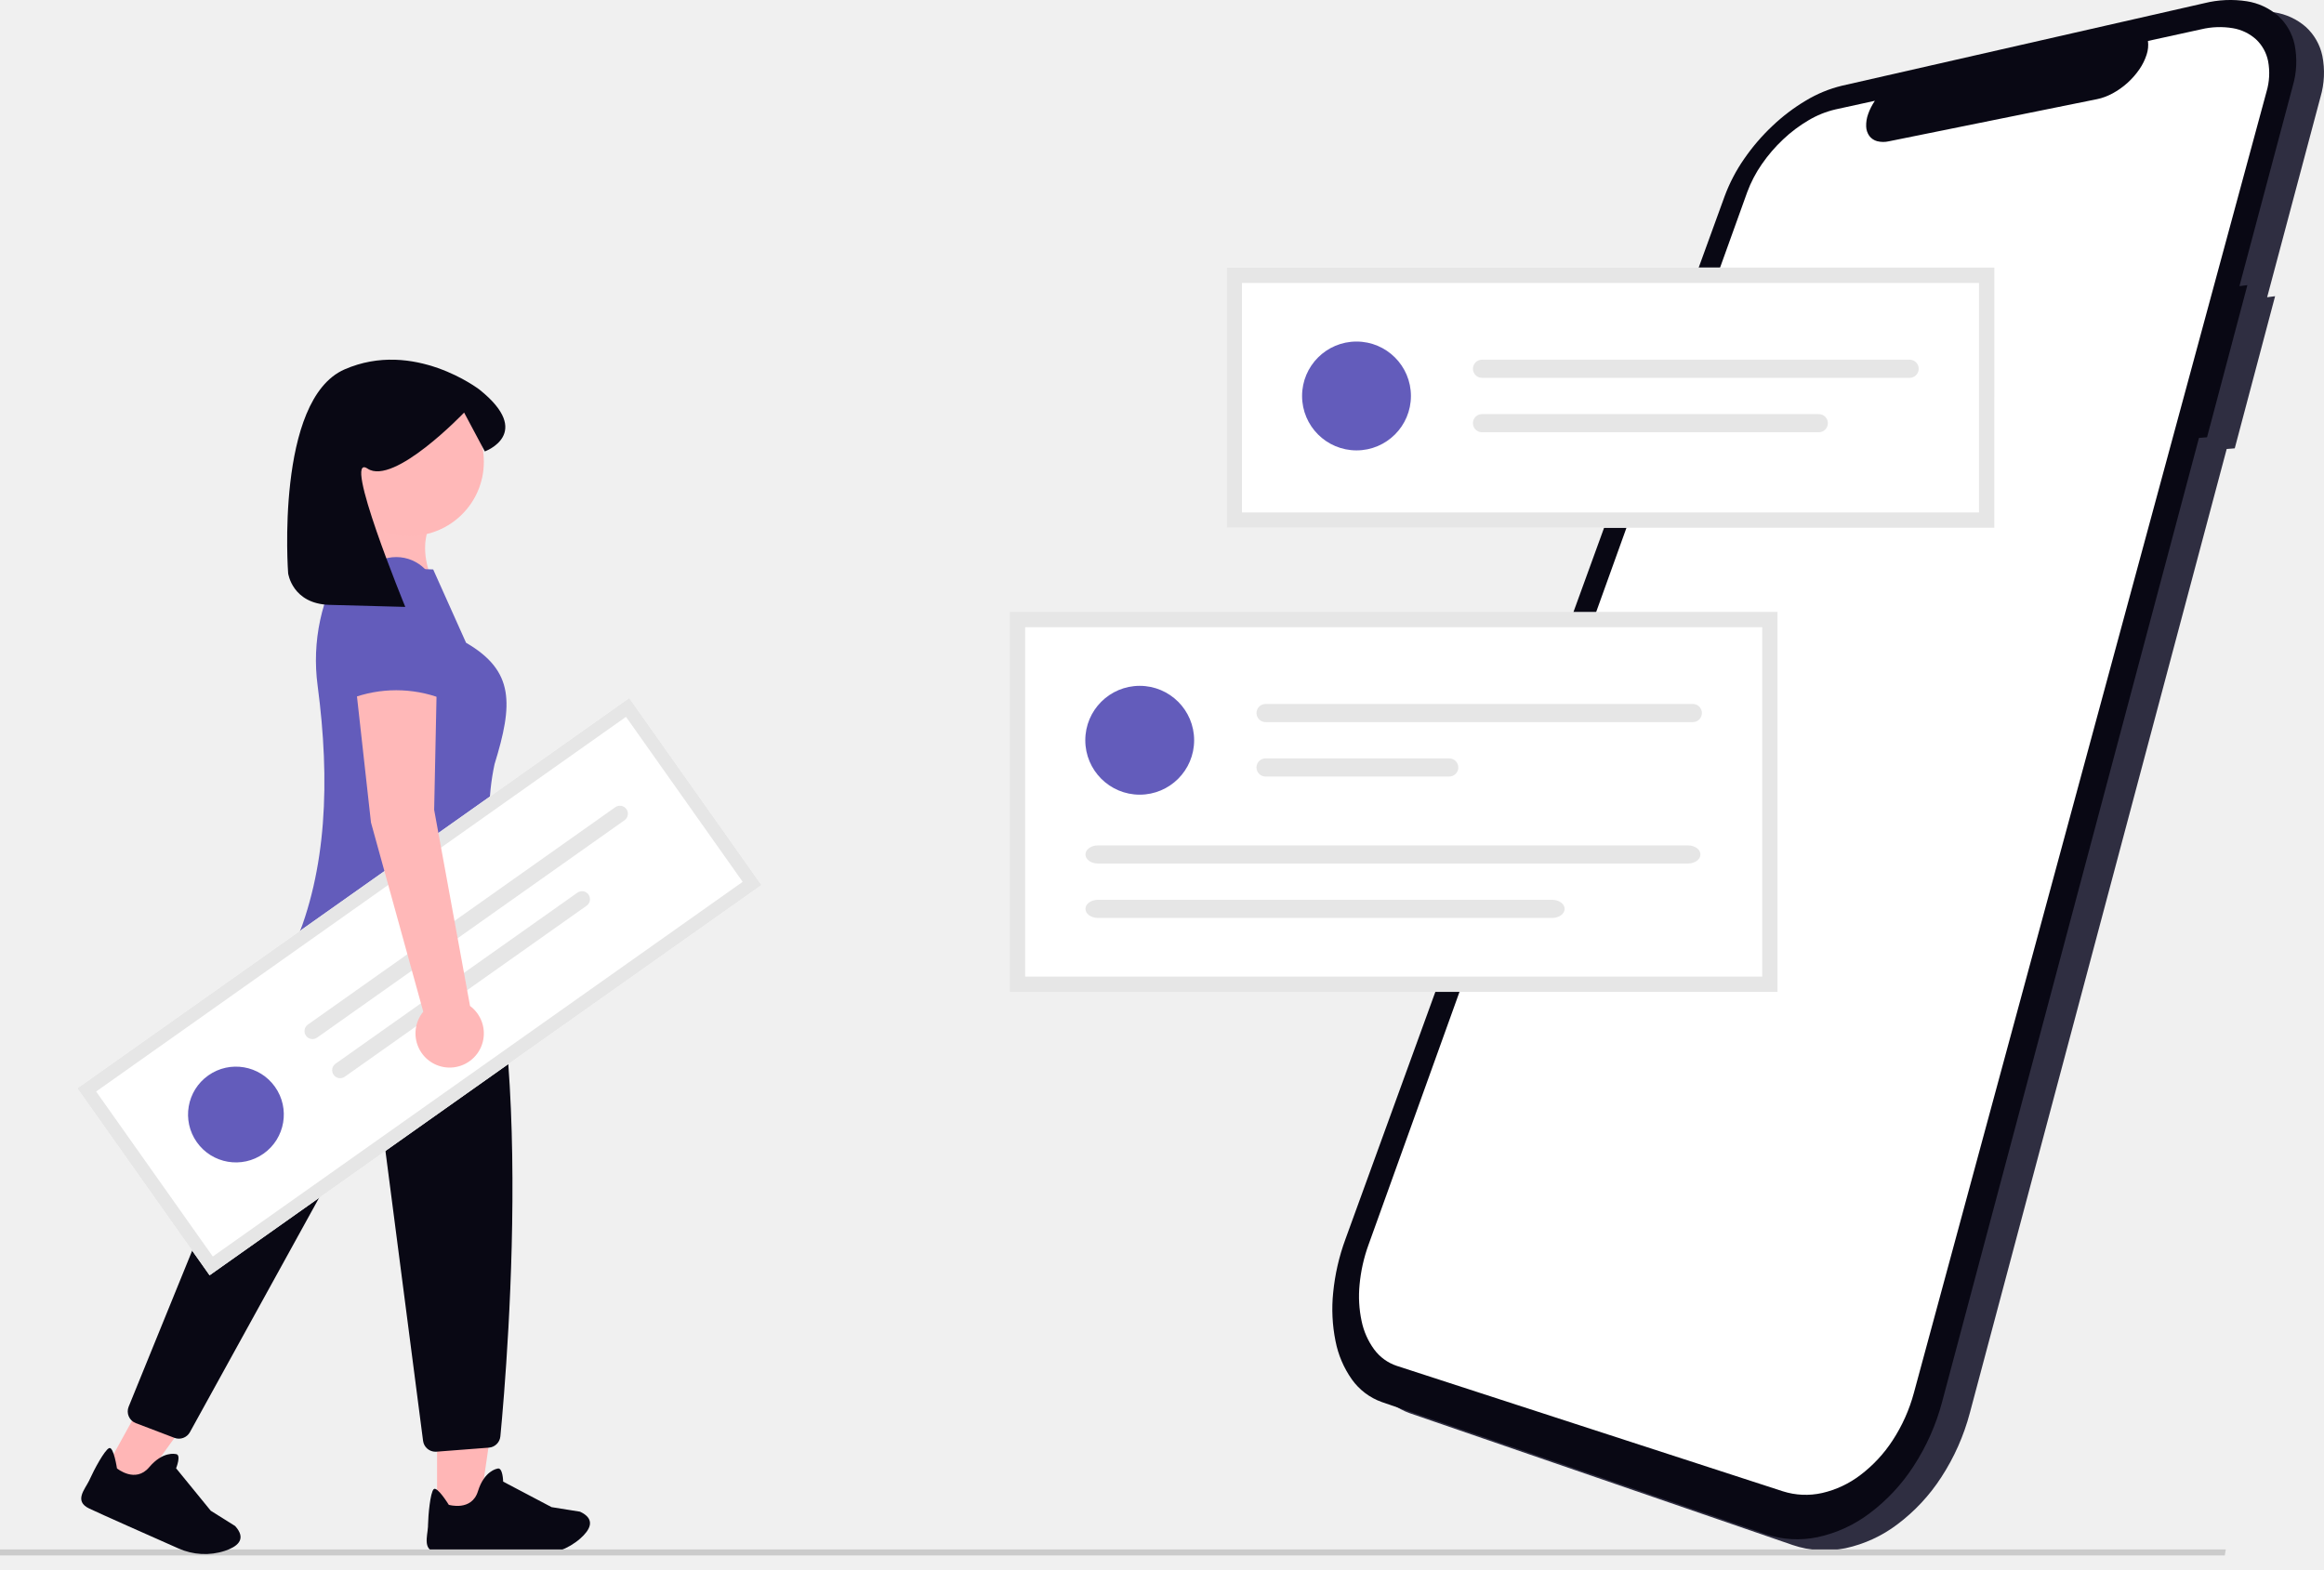
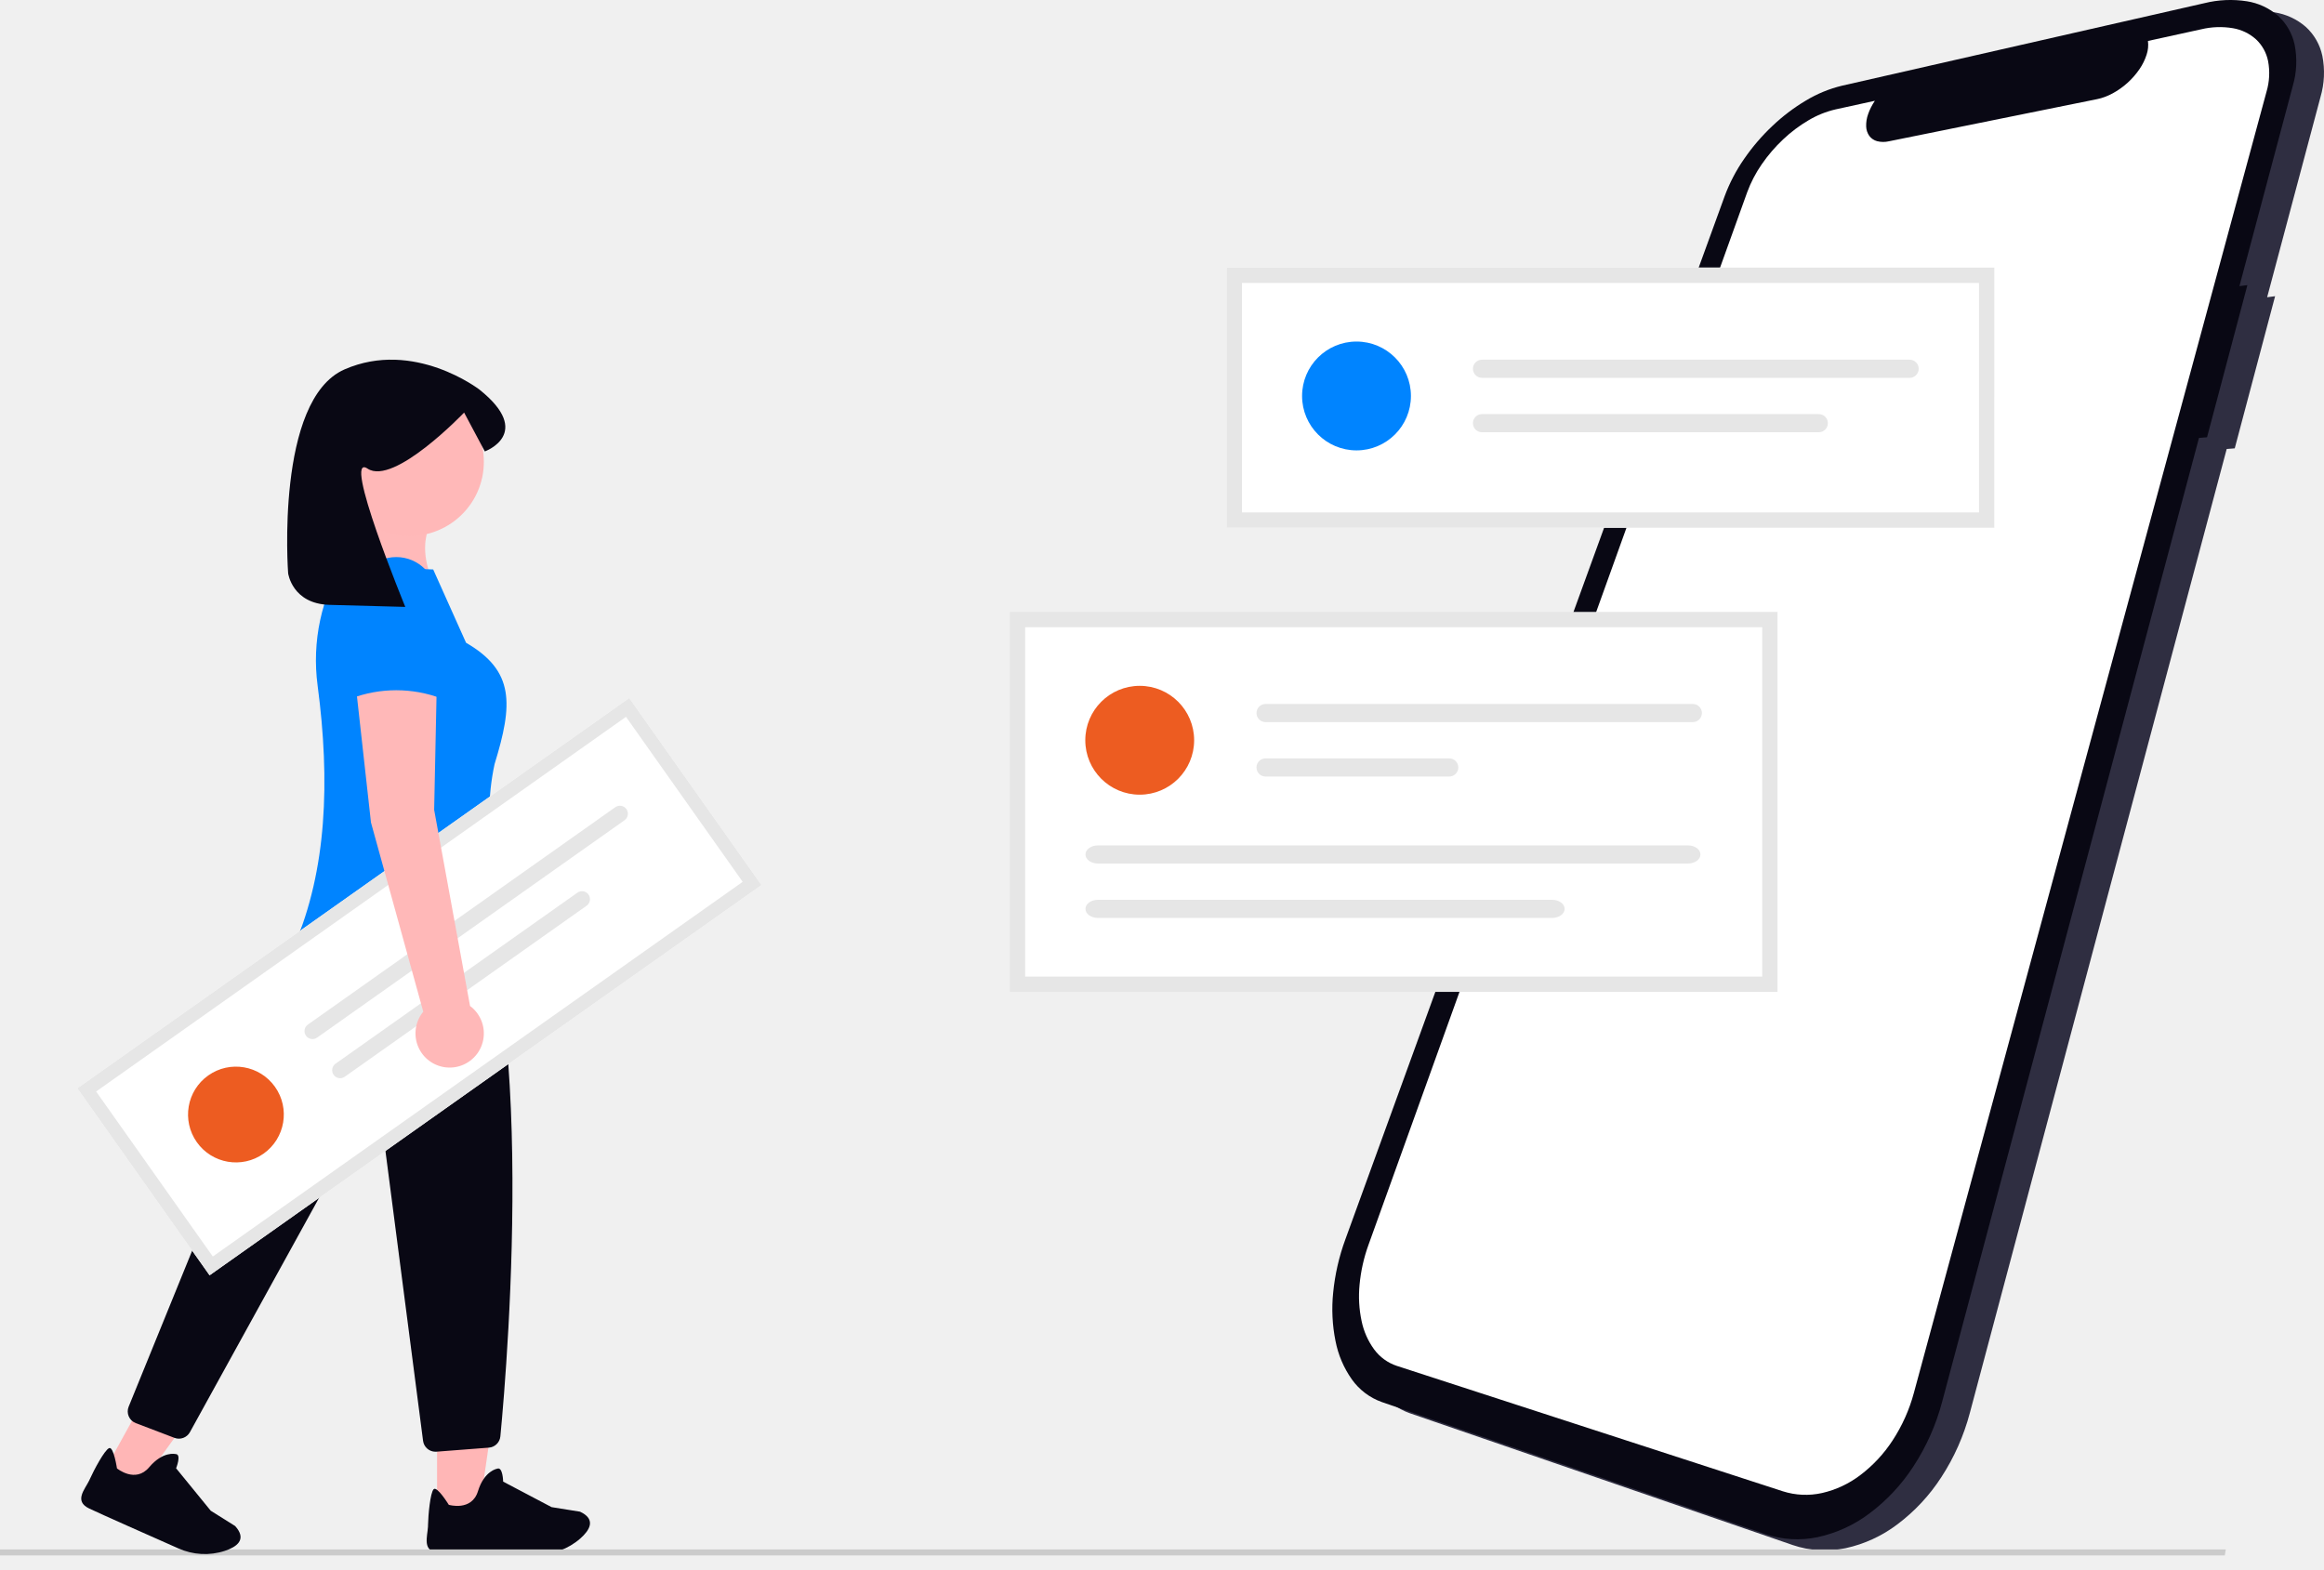
<svg xmlns="http://www.w3.org/2000/svg" viewBox="0 0 800.604 540.622">
  <g id="Group_287" data-name="Group 287" transform="translate(-571.501 -259.359)">
    <path id="Path_1240" data-name="Path 1240" d="M0,14.366,23.124,0l6.154,25.631-17.343,6.04C11.232,24.951,7.086,19.232,0,14.366Z" transform="translate(713.669 473.17) rotate(-149)" fill="#ffb9b9" />
    <path id="Path_1" data-name="Path 1" d="M1017.467,271.587l-2.741.356,18.379-68.979a29.776,29.776,0,0,0,.642-14.181,18.719,18.719,0,0,0-5.716-9.991,21.4,21.4,0,0,0-10.765-5,37.038,37.038,0,0,0-14.585.653h0L877.774,202.894a44.108,44.108,0,0,0-12.374,5.091,64.892,64.892,0,0,0-11.585,8.784,70.813,70.813,0,0,0-9.7,11.311,57.657,57.657,0,0,0-6.7,12.8h0L706.727,600.34a74.225,74.225,0,0,0-4.2,18.341,55.657,55.657,0,0,0,.8,16.665,34.239,34.239,0,0,0,5.641,13.243,21.518,21.518,0,0,0,10.351,7.808h0L851.291,701.83a34.36,34.36,0,0,0,18.214,1.085,45.622,45.622,0,0,0,17.849-8.219,63.21,63.21,0,0,0,15.068-16.148,76.146,76.146,0,0,0,9.892-22.255h0l88.478-332.067,2.776-.222Z" transform="translate(337.791 89.819)" fill="#2f2e41" />
    <path id="Path_1-2" data-name="Path 1" d="M1007.467,267.587l-2.741.356,18.379-68.979a29.778,29.778,0,0,0,.643-14.181,18.718,18.718,0,0,0-5.716-9.991,21.4,21.4,0,0,0-10.765-5,37.037,37.037,0,0,0-14.585.653h0L867.774,198.894a44.108,44.108,0,0,0-12.374,5.091,64.893,64.893,0,0,0-11.585,8.784,70.818,70.818,0,0,0-9.7,11.311,57.653,57.653,0,0,0-6.7,12.8h0L696.727,596.34a74.224,74.224,0,0,0-4.2,18.341,55.655,55.655,0,0,0,.8,16.665,34.239,34.239,0,0,0,5.641,13.243,21.517,21.517,0,0,0,10.351,7.808h0L841.291,697.83a34.36,34.36,0,0,0,18.214,1.085,45.621,45.621,0,0,0,17.849-8.219,63.209,63.209,0,0,0,15.068-16.148,76.146,76.146,0,0,0,9.892-22.255h0l88.478-332.067,2.776-.222Z" transform="translate(338.244 90)" fill="#090814" />
    <path id="Path_2" data-name="Path 2" d="M992.012,179.891l-18.361,4.022a10.709,10.709,0,0,1-.463,4.721,19.1,19.1,0,0,1-2.462,5,26.535,26.535,0,0,1-9.293,8.363q-.668.355-1.332.656t-1.327.546q-.661.245-1.313.433t-1.289.317l-71.787,14.536a8.518,8.518,0,0,1-4.043-.046,4.965,4.965,0,0,1-2.673-1.8,5.926,5.926,0,0,1-1.09-3.227,11.379,11.379,0,0,1,.688-4.343q.191-.562.435-1.132t.533-1.14q.286-.573.625-1.14t.715-1.133L865.982,207.5a32.648,32.648,0,0,0-9.3,3.762,48.339,48.339,0,0,0-8.742,6.588,52.885,52.885,0,0,0-7.323,8.528,42.945,42.945,0,0,0-5.027,9.65L705.151,598.609a55.2,55.2,0,0,0-3.1,13.823,41.075,41.075,0,0,0,.7,12.469,25.156,25.156,0,0,0,4.332,9.8,15.963,15.963,0,0,0,7.8,5.666h0L847.828,683.56a25.874,25.874,0,0,0,13.563.608,34.351,34.351,0,0,0,13.185-6.186,47.293,47.293,0,0,0,11.106-11.934,56.8,56.8,0,0,0,7.339-16.4h0l121.468-448.235a22.457,22.457,0,0,0,.551-10.546,14.077,14.077,0,0,0-4.16-7.511,15.858,15.858,0,0,0-7.965-3.839A27.35,27.35,0,0,0,992.012,179.891Z" transform="translate(337.808 89.557)" fill="#fff" />
    <path id="Path_4939" data-name="Path 4939" d="M918.556,355.543H654.1V265.926h264.46Z" transform="translate(339.97 85.63)" fill="#fff" />
    <rect id="Rectangle_954" data-name="Rectangle 954" width="259.188" height="125.64" transform="translate(922.019 472.802)" fill="#fff" />
-     <circle id="Ellipse_847" data-name="Ellipse 847" cx="18.748" cy="18.748" r="18.748" transform="translate(945.378 495.64)" fill="#635cbb" />
+     <circle id="Ellipse_847" data-name="Ellipse 847" cx="18.748" cy="18.748" r="18.748" transform="translate(945.378 495.64)" fill="#ed5c21" />
    <path id="Path_4940" data-name="Path 4940" d="M667.941,423.385a3.125,3.125,0,0,0,0,6.249H815.247a3.125,3.125,0,0,0,0-6.249Z" transform="translate(339.484 78.504)" fill="#e6e6e6" />
    <path id="Path_4941" data-name="Path 4941" d="M667.941,443.022a3.125,3.125,0,0,0-.013,6.249h63.4a3.125,3.125,0,0,0,0-6.249Z" transform="translate(339.485 77.615)" fill="#e6e6e6" />
    <path id="Path_4942" data-name="Path 4942" d="M607.471,474.415c-2.377,0-4.311,1.4-4.311,3.125s1.934,3.125,4.311,3.125H810.708c2.377,0,4.311-1.4,4.311-3.125s-1.934-3.125-4.311-3.125Z" transform="translate(342.275 76.194)" fill="#e6e6e6" />
    <path id="Path_4943" data-name="Path 4943" d="M607.471,494.052c-2.377,0-4.311,1.4-4.311,3.125s1.934,3.125,4.311,3.125H763.926c2.377,0,4.311-1.4,4.311-3.125s-1.934-3.125-4.311-3.125Z" transform="translate(342.275 75.305)" fill="#e6e6e6" />
    <path id="Path_4944" data-name="Path 4944" d="M840.334,521.072H575.874V390.16h264.46ZM581.146,515.8H835.063V395.431H581.146Z" transform="translate(343.51 80.007)" fill="#e6e6e6" />
-     <circle id="Ellipse_848" data-name="Ellipse 848" cx="18.748" cy="18.748" r="18.748" transform="translate(1020.06 377.028)" fill="#635cbb" />
+     <circle id="Ellipse_848" data-name="Ellipse 848" cx="18.748" cy="18.748" r="18.748" transform="translate(1020.06 377.028)" fill="#0084ff" />
    <path id="Path_4945" data-name="Path 4945" d="M746.162,299.151a3.125,3.125,0,1,0,0,6.249H893.469a3.125,3.125,0,0,0,0-6.249Z" transform="translate(335.944 84.126)" fill="#e6e6e6" />
    <path id="Path_4946" data-name="Path 4946" d="M746.162,318.788a3.125,3.125,0,1,0-.013,6.249h115.91a3.125,3.125,0,1,0,0-6.249Z" transform="translate(335.945 83.237)" fill="#e6e6e6" />
    <path id="Path_4947" data-name="Path 4947" d="M918.556,355.543H654.1V265.926h264.46Zm-259.188-5.272H913.284V271.2H659.367Z" transform="translate(339.97 85.63)" fill="#e6e6e6" />
    <path id="Path_4948" data-name="Path 4948" d="M239.685,539.4h13.836l6.582-45.276H239.682Z" transform="translate(482.379 245.226)" fill="#ffb6b6" />
    <path id="Path_4950" data-name="Path 4950" d="M100.06,524.087l10.767,5.9L138.782,491.4,122.892,482.7Z" transform="translate(504.63 247.047)" fill="#ffb6b6" />
    <path id="Path_4952" data-name="Path 4952" d="M366.075,647.059a4.308,4.308,0,0,1-4.269-3.754l-14.68-113.12a2.394,2.394,0,0,0-4.47-.848l-61.179,111a4.332,4.332,0,0,1-5.307,1.948L262.836,637.2a4.308,4.308,0,0,1-2.457-5.65l42.38-104.109a3.319,3.319,0,0,0,.216-.825c5.74-44.428,20.345-67.022,24.684-72.888a3.336,3.336,0,0,0,.475-3.038l-.6-1.79a4.306,4.306,0,0,1,.829-4.191c15.636-17.81,42.89-8.091,43.163-7.991l.137.05.086.117c30.559,41.909,19.26,178.03,16.685,204.892a4.3,4.3,0,0,1-3.958,3.877l-18.07,1.391C366.3,647.055,366.186,647.059,366.075,647.059Z" transform="translate(355.44 112.441)" fill="#090814" />
    <path id="Path_2634" data-name="Path 2634" d="M263.266,805.18a22.184,22.184,0,0,1-15.047,5.481c-10.19-.149-29.228-.454-33.648-.642-5.915-.266-3.953-5.426-3.762-8.981v-.352c.069-3.563.766-11.283,1.946-12.489s5.217,5.371,5.217,5.371,7.883,2.349,10.052-4.7,6.573-7.728,6.573-7.728c2-.885,2.1,4.432,2.1,4.432l16.686,8.793,9.791,1.566c.314.149.6.3.866.446C268.468,798.916,266.506,802.315,263.266,805.18Z" transform="translate(508.137 -15.776)" fill="#090814" />
    <ellipse id="Ellipse_849" data-name="Ellipse 849" cx="25.538" cy="25.538" rx="25.538" ry="25.538" transform="translate(687.106 392.938)" fill="#ffb8b8" />
-     <path id="Path_4953" data-name="Path 4953" d="M328.274,454.952l76.867,7c-6.7-23.3-12.842-46.524-7.837-69.66,6.355-20.656,6.946-32.1-9.819-41.826l-11.32-25.252-20.487-.745-9.99-2.738a65.785,65.785,0,0,0-9.337,43.5C340.695,398.164,339.522,428.725,328.274,454.952Z" transform="translate(344.569 130.331)" fill="#635cbb" />
+     <path id="Path_4953" data-name="Path 4953" d="M328.274,454.952l76.867,7c-6.7-23.3-12.842-46.524-7.837-69.66,6.355-20.656,6.946-32.1-9.819-41.826l-11.32-25.252-20.487-.745-9.99-2.738a65.785,65.785,0,0,0-9.337,43.5C340.695,398.164,339.522,428.725,328.274,454.952Z" transform="translate(344.569 130.331)" fill="#0084ff" />
    <path id="Path_4955" data-name="Path 4955" d="M766.42,561.183H0V559.1H766.769Z" transform="translate(571.501 234.056)" fill="#cbcbcb" />
    <path id="Path_4956" data-name="Path 4956" d="M475.093,443,284.974,577.443l-45.559-64.426L429.534,378.573Z" transform="translate(358.73 121.272)" fill="#fff" />
-     <ellipse id="Ellipse_850" data-name="Ellipse 850" cx="16.507" cy="16.507" rx="16.507" ry="16.507" transform="matrix(0.816, -0.577, 0.577, 0.816, 629.783, 639.386)" fill="#635cbb" />
+     <ellipse id="Ellipse_850" data-name="Ellipse 850" cx="16.507" cy="16.507" rx="16.507" ry="16.507" transform="matrix(0.816, -0.577, 0.577, 0.816, 629.783, 639.386)" fill="#ed5c21" />
    <path id="Path_4962" data-name="Path 4962" d="M52.92,24.137a22.184,22.184,0,0,1-15.047,5.481c-10.19-.149-29.228-.454-33.648-.642C-1.689,28.71.272,23.55.463,20v-.352C.532,16.08,1.23,8.36,2.409,7.154s5.217,5.371,5.217,5.371,7.883,2.349,10.052-4.7S24.252.1,24.252.1c2-.885,2.1,4.432,2.1,4.432l16.686,8.793,9.791,1.566c.314.149.6.3.866.446C58.122,17.873,56.161,21.271,52.92,24.137Z" transform="matrix(0.921, 0.391, -0.391, 0.921, 609.671, 750.726)" fill="#090814" />
    <path id="Path_4957" data-name="Path 4957" d="M333.67,498.1a2.751,2.751,0,0,0,3.177,4.493l105.9-74.886a2.751,2.751,0,1,0-3.177-4.493Z" transform="translate(343.895 114.238)" fill="#e6e6e6" />
    <path id="Path_4958" data-name="Path 4958" d="M345.006,517.157a2.751,2.751,0,1,0,3.168,4.5l.009-.007L431.5,462.731a2.751,2.751,0,0,0-3.177-4.493Z" transform="translate(342.089 108.657)" fill="#e6e6e6" />
    <path id="Path_4959" data-name="Path 4959" d="M475.093,443,284.974,577.443l-45.559-64.426L429.534,378.573ZM286.084,570.973,468.623,441.889l-40.2-56.846L245.885,514.127Z" transform="translate(358.73 121.272)" fill="#e6e6e6" />
    <path id="Path_4960" data-name="Path 4960" d="M392.885,483.878l-12.363-67.585.871-41.8-27.864-.871,5.225,47.021,18.017,65.2a11.775,11.775,0,1,0,16.116-1.971Z" transform="translate(340.544 122.059)" fill="#ffb8b8" />
-     <path id="Path_4961" data-name="Path 4961" d="M351.457,369.56a44.033,44.033,0,0,1,31.347,0l-1.742-34.83A13.932,13.932,0,0,0,367.13,320.8h0A13.932,13.932,0,0,0,353.2,334.73Z" transform="translate(340.875 130.479)" fill="#635cbb" />
+     <path id="Path_4961" data-name="Path 4961" d="M351.457,369.56a44.033,44.033,0,0,1,31.347,0l-1.742-34.83A13.932,13.932,0,0,0,367.13,320.8h0A13.932,13.932,0,0,0,353.2,334.73Z" transform="translate(340.875 130.479)" fill="#0084ff" />
    <path id="Path_4976" data-name="Path 4976" d="M436.3,73.588s1.388,10.535,14.253,10.879l26.1.7s-22.06-53.685-12.989-47.637S496.922,18.22,496.922,18.22l7.137,13.386s17.051-6.175-1.846-21.295c0,0-22.547-17.432-46.483-6.964S436.3,73.588,436.3,73.588h0Z" transform="translate(234.463 383.276)" fill="#090814" />
  </g>
</svg>
